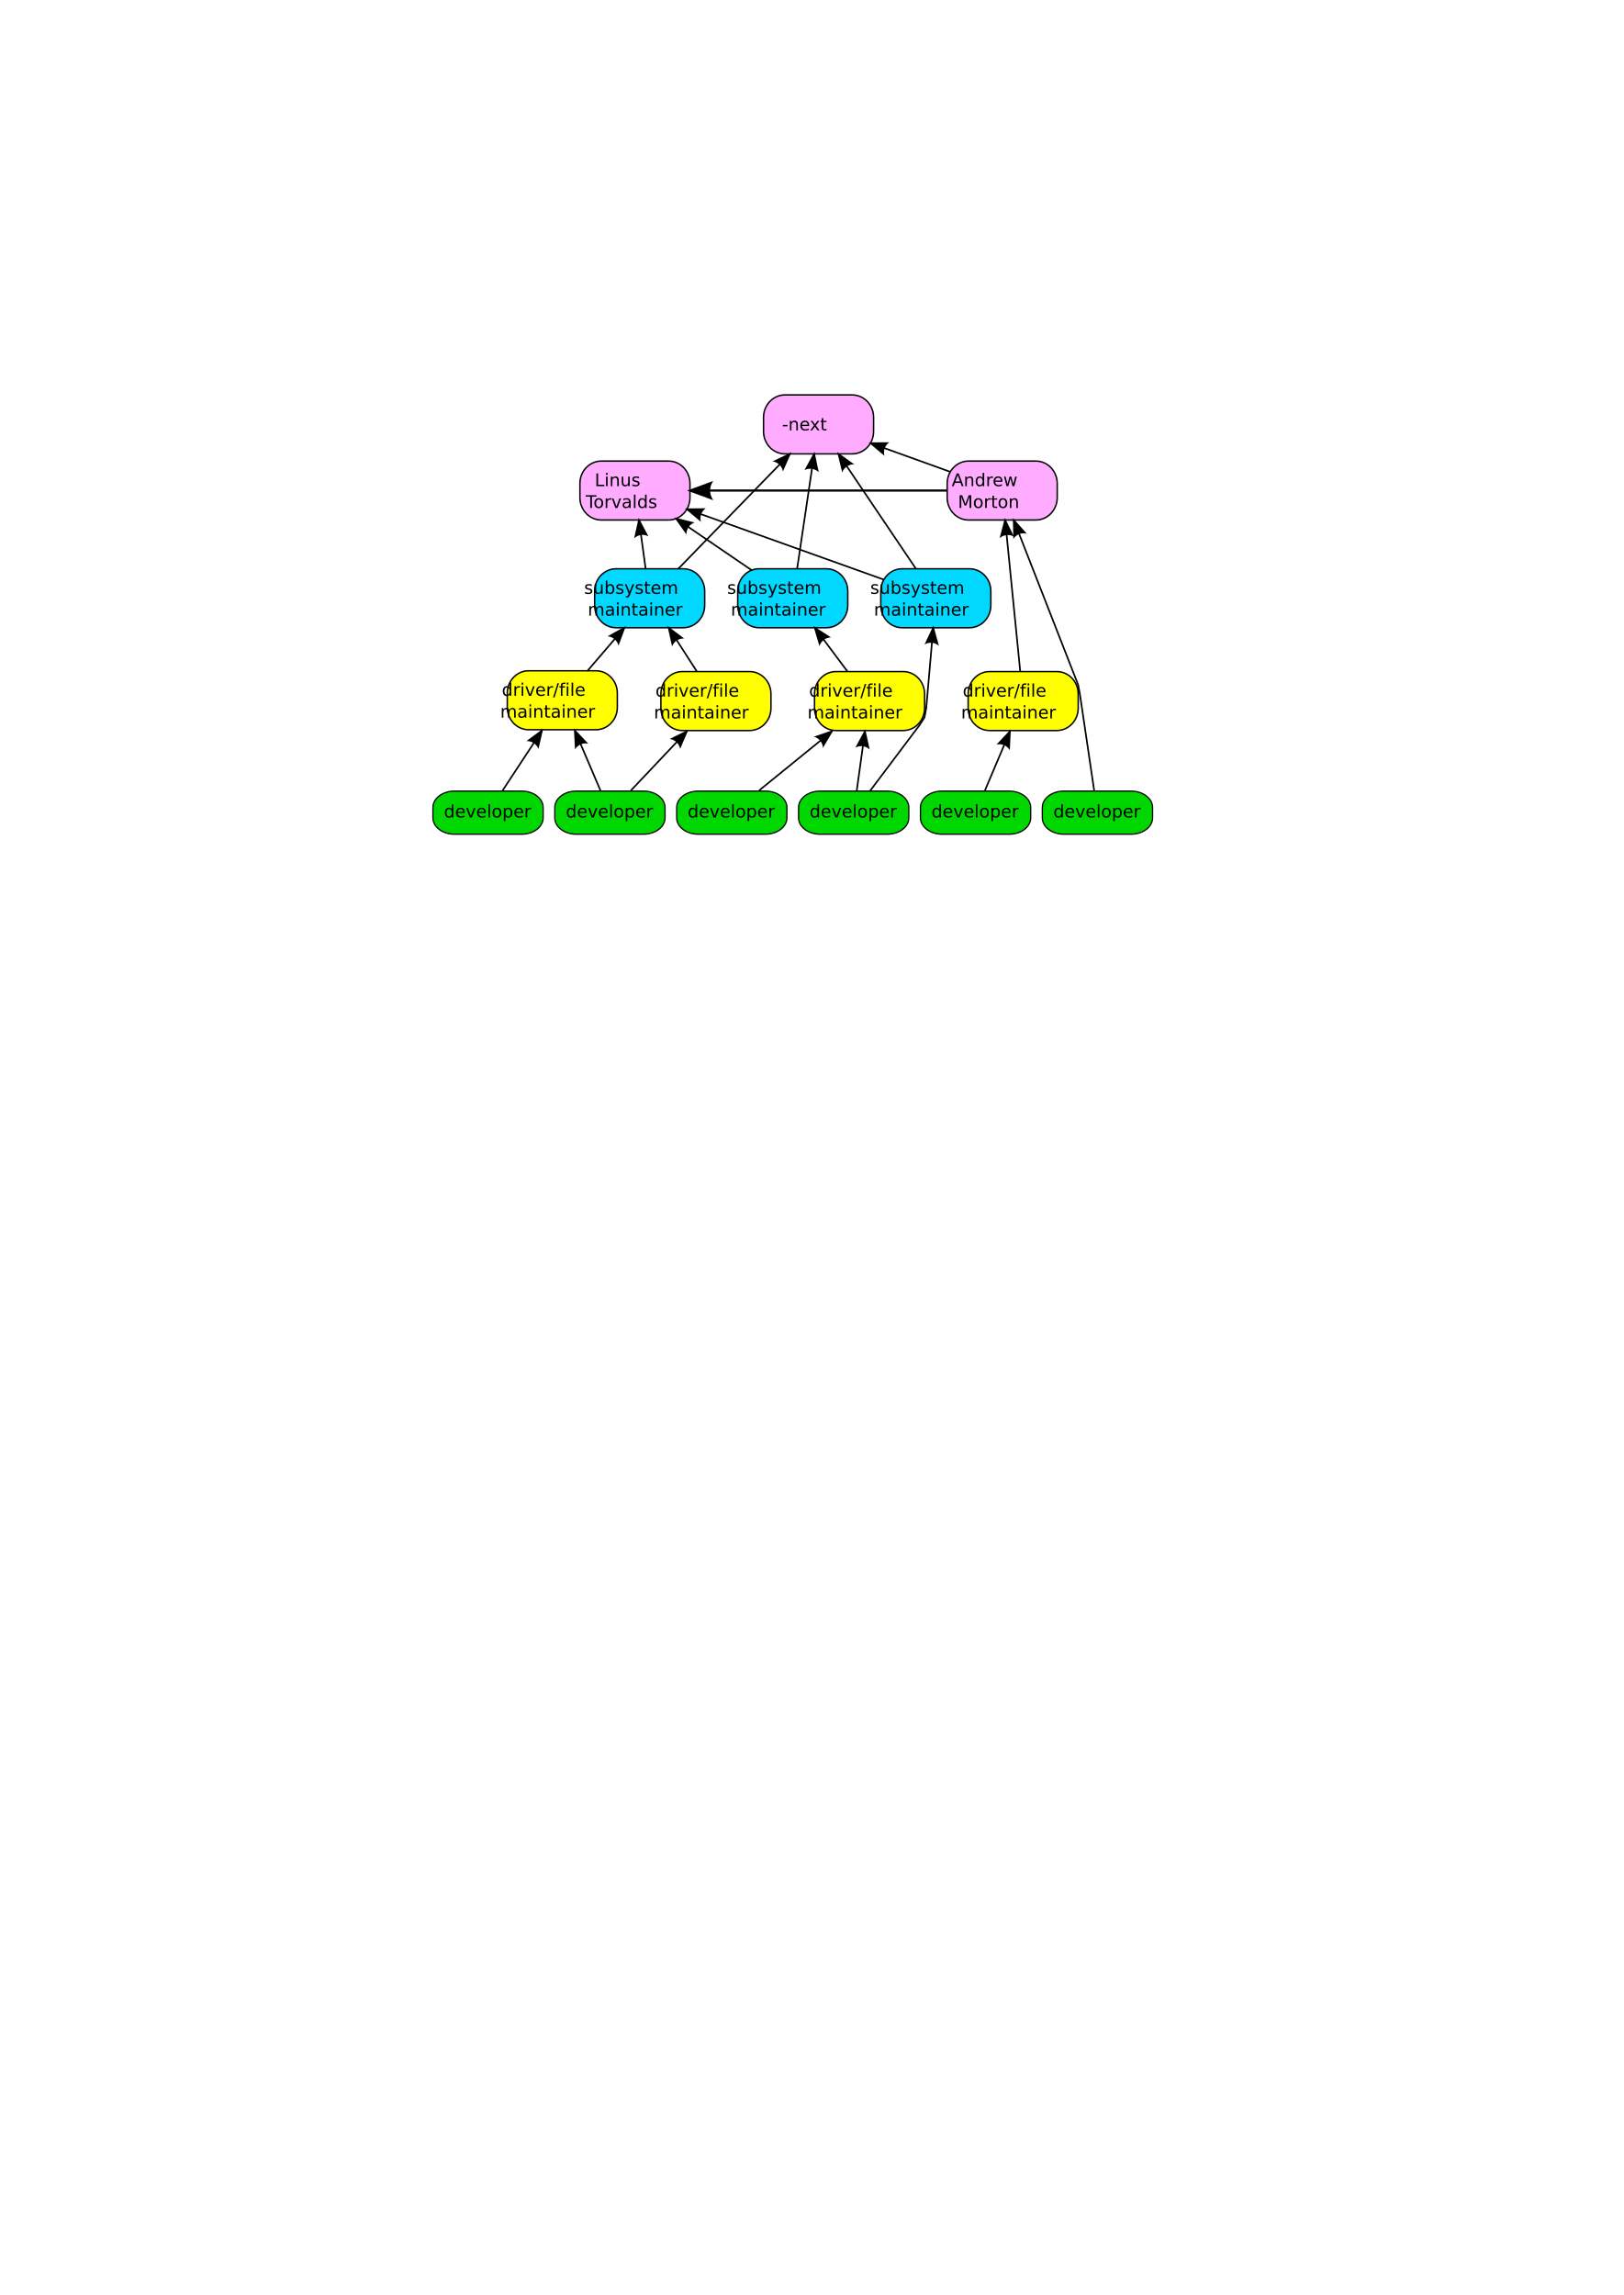
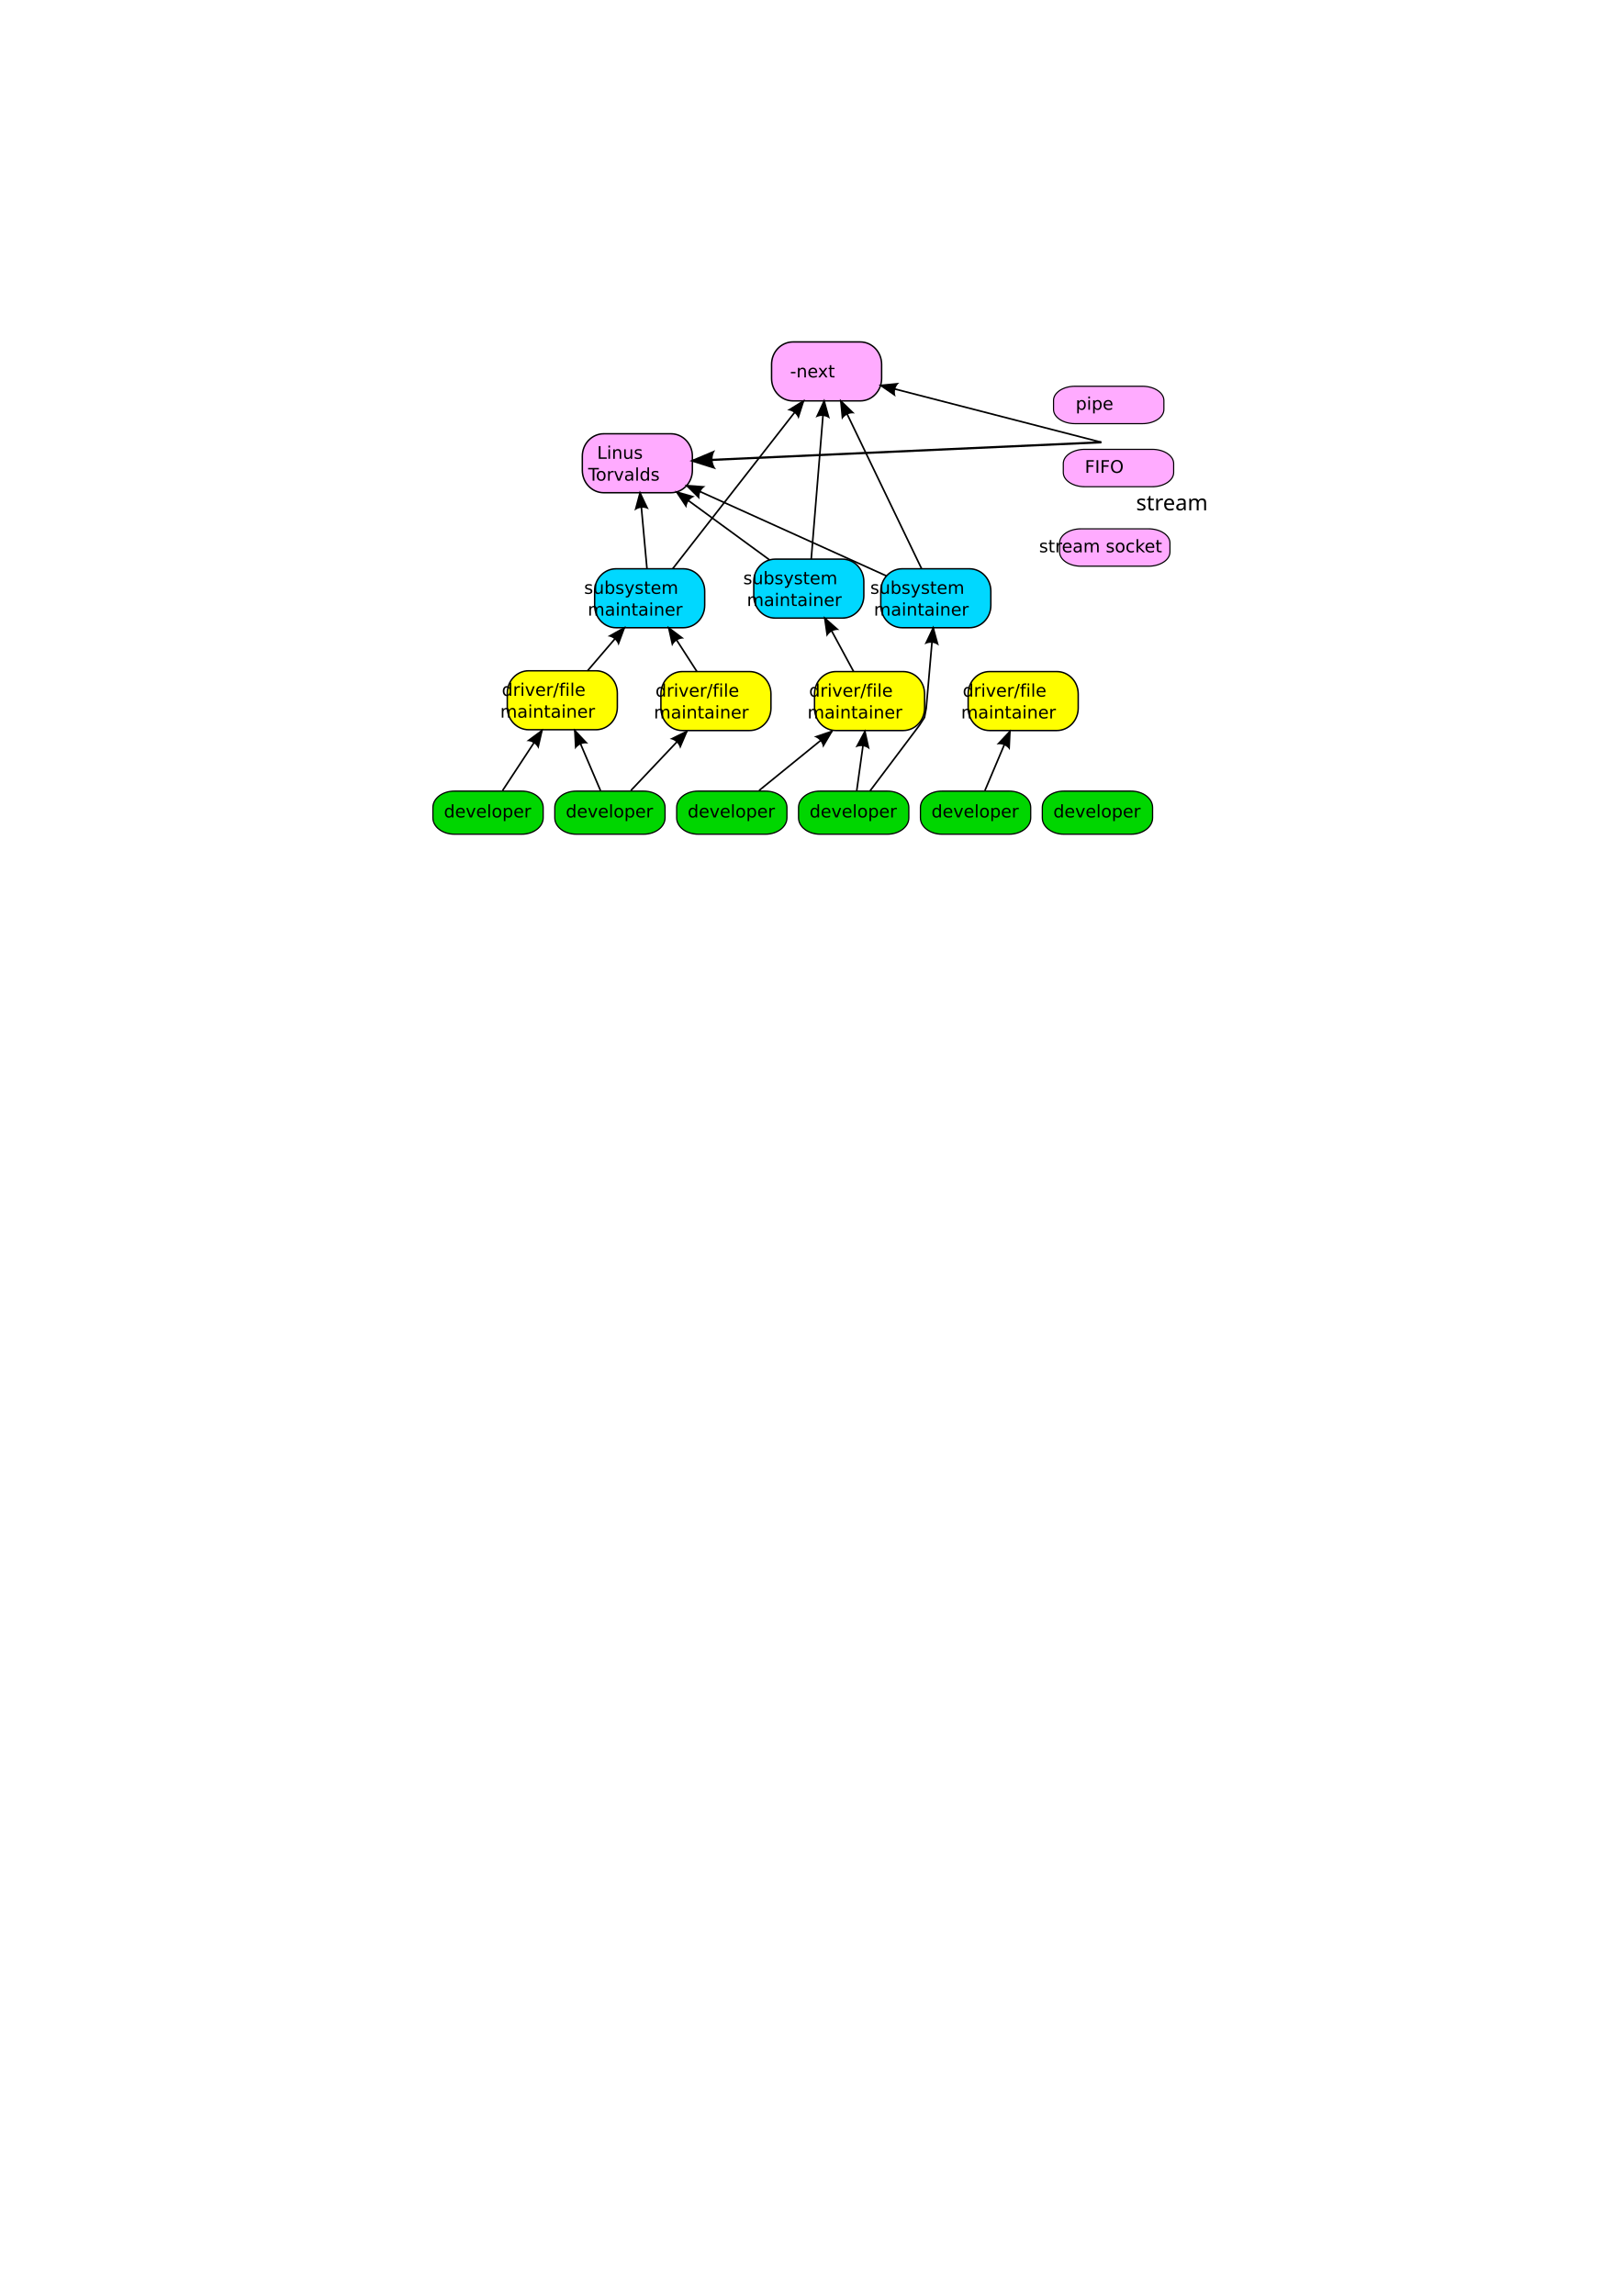
<svg xmlns="http://www.w3.org/2000/svg" width="2979.921" height="4212.992" id="svg2451" version="1.0">
  <defs id="defs2453">
    <marker orient="auto" refY="0.0" refX="0.0" id="Arrow2Lstart" style="overflow:visible">
      <path id="path4079" style="font-size:12.0;fill-rule:evenodd;stroke-width:0.625;stroke-linejoin:round" d="M 8.719,4.034 L -2.207,0.016 L 8.719,-4.002 C 6.973,-1.63 6.983,1.616 8.719,4.034 z " transform="scale(1.1) translate(1,0)" />
    </marker>
    <marker orient="auto" refY="0" refX="0" id="Arrow2Lend" style="overflow:visible">
      <path id="path3728" style="font-size:12px;fill-rule:evenodd;stroke-width:0.625;stroke-linejoin:round" d="M 8.719,4.034 L -2.207,0.016 L 8.719,-4.002 C 6.973,-1.63 6.983,1.616 8.719,4.034 z" transform="matrix(-1.1,0,0,-1.1,-1.1,0)" />
    </marker>
    <marker orient="auto" refY="0" refX="0" id="Arrow1Lstart" style="overflow:visible">
      <path id="path3707" d="M 0,0 L 5,-5 L -12.5,0 L 5,5 L 0,0 z" style="fill-rule:evenodd;stroke:#000000;stroke-width:1pt;marker-start:none" transform="matrix(0.8,0,0,0.8,10,0)" />
    </marker>
    <marker orient="auto" refY="0" refX="0" id="Arrow1Lend" style="overflow:visible">
      <path id="path3396" d="M 0,0 L 5,-5 L -12.5,0 L 5,5 L 0,0 z" style="fill-rule:evenodd;stroke:#000000;stroke-width:1pt;marker-start:none" transform="matrix(-0.8,0,0,-0.8,-10,0)" />
    </marker>
  </defs>
  <g id="layer1">
    <g id="g3643" transform="translate(1051.118,849.1944)">
      <rect ry="41.173" rx="39.284" y="383.635" x="162.074" height="108.225" width="202.034" id="rect3608" style="fill:#ffff00;fill-opacity:1;stroke:#000000;stroke-width:2.65;stroke-linejoin:round;stroke-miterlimit:4;stroke-dasharray:none;stroke-dashoffset:0;stroke-opacity:1" />
      <text id="text3610" y="429.677" x="261.653" style="font-size:28px;font-style:normal;font-weight:normal;text-align:center;text-anchor:middle;fill:#000000;fill-opacity:1;stroke:none;stroke-width:1px;stroke-linecap:butt;stroke-linejoin:miter;stroke-opacity:1;font-family:Down the Drain" xml:space="preserve">
        <tspan style="font-size:32px;font-style:normal;font-variant:normal;font-weight:normal;font-stretch:normal;text-align:center;text-anchor:middle;font-family:Bitstream Vera Sans;-inkscape-font-specification:Bitstream Vera Sans" y="429.677" x="261.653" id="tspan3612">driver/file</tspan>
        <tspan id="tspan3641" style="font-size:32px;font-style:normal;font-variant:normal;font-weight:normal;font-stretch:normal;text-align:center;text-anchor:middle;font-family:Bitstream Vera Sans;-inkscape-font-specification:Bitstream Vera Sans" y="469.677" x="261.653">maintainer</tspan>
      </text>
    </g>
    <g id="g3649" transform="translate(1333.123,849.1944)">
      <rect ry="41.173" rx="39.284" y="383.635" x="162.074" height="108.225" width="202.034" id="rect3651" style="fill:#ffff00;fill-opacity:1;stroke:#000000;stroke-width:2.65;stroke-linejoin:round;stroke-miterlimit:4;stroke-dasharray:none;stroke-dashoffset:0;stroke-opacity:1" />
      <text id="text3653" y="429.677" x="261.653" style="font-size:28px;font-style:normal;font-weight:normal;text-align:center;text-anchor:middle;fill:#000000;fill-opacity:1;stroke:none;stroke-width:1px;stroke-linecap:butt;stroke-linejoin:miter;stroke-opacity:1;font-family:Down the Drain" xml:space="preserve">
        <tspan style="font-size:32px;font-style:normal;font-variant:normal;font-weight:normal;font-stretch:normal;text-align:center;text-anchor:middle;font-family:Bitstream Vera Sans;-inkscape-font-specification:Bitstream Vera Sans" y="429.677" x="261.653" id="tspan3655">driver/file</tspan>
        <tspan id="tspan3657" style="font-size:32px;font-style:normal;font-variant:normal;font-weight:normal;font-stretch:normal;text-align:center;text-anchor:middle;font-family:Bitstream Vera Sans;-inkscape-font-specification:Bitstream Vera Sans" y="469.677" x="261.653">maintainer</tspan>
      </text>
    </g>
    <g id="g3659" transform="translate(1615.129,849.1944)">
      <rect ry="41.173" rx="39.284" y="383.635" x="162.074" height="108.225" width="202.034" id="rect3661" style="fill:#ffff00;fill-opacity:1;stroke:#000000;stroke-width:2.65;stroke-linejoin:round;stroke-miterlimit:4;stroke-dasharray:none;stroke-dashoffset:0;stroke-opacity:1" />
      <text id="text3663" y="429.677" x="261.653" style="font-size:28px;font-style:normal;font-weight:normal;text-align:center;text-anchor:middle;fill:#000000;fill-opacity:1;stroke:none;stroke-width:1px;stroke-linecap:butt;stroke-linejoin:miter;stroke-opacity:1;font-family:Down the Drain" xml:space="preserve">
        <tspan style="font-size:32px;font-style:normal;font-variant:normal;font-weight:normal;font-stretch:normal;text-align:center;text-anchor:middle;font-family:Bitstream Vera Sans;-inkscape-font-specification:Bitstream Vera Sans" y="429.677" x="261.653" id="tspan3665">driver/file</tspan>
        <tspan id="tspan3667" style="font-size:32px;font-style:normal;font-variant:normal;font-weight:normal;font-stretch:normal;text-align:center;text-anchor:middle;font-family:Bitstream Vera Sans;-inkscape-font-specification:Bitstream Vera Sans" y="469.677" x="261.653">maintainer</tspan>
      </text>
    </g>
    <g id="g3669" transform="translate(769.1123,847.7205)">
      <rect ry="41.173" rx="39.284" y="383.635" x="162.074" height="108.225" width="202.034" id="rect3671" style="fill:#ffff00;fill-opacity:1;stroke:#000000;stroke-width:2.65;stroke-linejoin:round;stroke-miterlimit:4;stroke-dasharray:none;stroke-dashoffset:0;stroke-opacity:1" />
      <text id="text3673" y="429.677" x="261.653" style="font-size:28px;font-style:normal;font-weight:normal;text-align:center;text-anchor:middle;fill:#000000;fill-opacity:1;stroke:none;stroke-width:1px;stroke-linecap:butt;stroke-linejoin:miter;stroke-opacity:1;font-family:Down the Drain" xml:space="preserve">
        <tspan style="font-size:32px;font-style:normal;font-variant:normal;font-weight:normal;font-stretch:normal;text-align:center;text-anchor:middle;font-family:Bitstream Vera Sans;-inkscape-font-specification:Bitstream Vera Sans" y="429.677" x="261.653" id="tspan3675">driver/file</tspan>
        <tspan id="tspan3677" style="font-size:32px;font-style:normal;font-variant:normal;font-weight:normal;font-stretch:normal;text-align:center;text-anchor:middle;font-family:Bitstream Vera Sans;-inkscape-font-specification:Bitstream Vera Sans" y="469.677" x="261.653">maintainer</tspan>
      </text>
    </g>
    <g id="g3467" transform="translate(733.236,1011.17)">
      <rect ry="30.103" rx="39.359" y="441.079" x="285.161" height="79.129" width="202.416" id="rect3445" style="opacity:1;fill:#00d600;fill-opacity:1;stroke:#000000;stroke-width:2.268;stroke-linejoin:round;stroke-miterlimit:4;stroke-dasharray:none;stroke-dashoffset:0;stroke-opacity:1" />
      <text id="text3439" y="489.471" x="305.377" style="font-size:28px;font-style:normal;font-weight:normal;fill:#000000;fill-opacity:1;stroke:none;stroke-width:1px;stroke-linecap:butt;stroke-linejoin:miter;stroke-opacity:1;font-family:Down the Drain" xml:space="preserve">
        <tspan style="font-size:32px;font-style:normal;font-variant:normal;font-weight:normal;font-stretch:normal;font-family:Bitstream Vera Sans;-inkscape-font-specification:Bitstream Vera Sans" y="489.471" x="305.377" id="tspan3441">developer</tspan>
      </text>
    </g>
    <g id="g3498" transform="translate(956.9736,1011.17)">
      <rect ry="30.103" rx="39.359" y="441.079" x="285.161" height="79.129" width="202.416" id="rect3500" style="opacity:1;fill:#00d600;fill-opacity:1;stroke:#000000;stroke-width:2.268;stroke-linejoin:round;stroke-miterlimit:4;stroke-dasharray:none;stroke-dashoffset:0;stroke-opacity:1" />
      <text id="text3502" y="489.471" x="305.377" style="font-size:28px;font-style:normal;font-weight:normal;fill:#000000;fill-opacity:1;stroke:none;stroke-width:1px;stroke-linecap:butt;stroke-linejoin:miter;stroke-opacity:1;font-family:Down the Drain" xml:space="preserve">
        <tspan style="font-size:32px;font-style:normal;font-variant:normal;font-weight:normal;font-stretch:normal;font-family:Bitstream Vera Sans;-inkscape-font-specification:Bitstream Vera Sans" y="489.471" x="305.377" id="tspan3504">developer</tspan>
      </text>
    </g>
    <g id="g3506" transform="translate(1180.711,1011.17)">
      <rect ry="30.103" rx="39.359" y="441.079" x="285.161" height="79.129" width="202.416" id="rect3508" style="opacity:1;fill:#00d600;fill-opacity:1;stroke:#000000;stroke-width:2.268;stroke-linejoin:round;stroke-miterlimit:4;stroke-dasharray:none;stroke-dashoffset:0;stroke-opacity:1" />
      <text id="text3510" y="489.471" x="305.377" style="font-size:28px;font-style:normal;font-weight:normal;fill:#000000;fill-opacity:1;stroke:none;stroke-width:1px;stroke-linecap:butt;stroke-linejoin:miter;stroke-opacity:1;font-family:Down the Drain" xml:space="preserve">
        <tspan style="font-size:32px;font-style:normal;font-variant:normal;font-weight:normal;font-stretch:normal;font-family:Bitstream Vera Sans;-inkscape-font-specification:Bitstream Vera Sans" y="489.471" x="305.377" id="tspan3512">developer</tspan>
      </text>
    </g>
    <g id="g3514" transform="translate(1404.448,1011.17)">
      <rect ry="30.103" rx="39.359" y="441.079" x="285.161" height="79.129" width="202.416" id="rect3516" style="opacity:1;fill:#00d600;fill-opacity:1;stroke:#000000;stroke-width:2.268;stroke-linejoin:round;stroke-miterlimit:4;stroke-dasharray:none;stroke-dashoffset:0;stroke-opacity:1" />
      <text id="text3518" y="489.471" x="305.377" style="font-size:28px;font-style:normal;font-weight:normal;fill:#000000;fill-opacity:1;stroke:none;stroke-width:1px;stroke-linecap:butt;stroke-linejoin:miter;stroke-opacity:1;font-family:Down the Drain" xml:space="preserve">
        <tspan style="font-size:32px;font-style:normal;font-variant:normal;font-weight:normal;font-stretch:normal;font-family:Bitstream Vera Sans;-inkscape-font-specification:Bitstream Vera Sans" y="489.471" x="305.377" id="tspan3520">developer</tspan>
      </text>
    </g>
    <g id="g3522" transform="translate(1628.186,1011.17)">
      <rect ry="30.103" rx="39.359" y="441.079" x="285.161" height="79.129" width="202.416" id="rect3524" style="opacity:1;fill:#00d600;fill-opacity:1;stroke:#000000;stroke-width:2.268;stroke-linejoin:round;stroke-miterlimit:4;stroke-dasharray:none;stroke-dashoffset:0;stroke-opacity:1" />
      <text id="text3526" y="489.471" x="305.377" style="font-size:28px;font-style:normal;font-weight:normal;fill:#000000;fill-opacity:1;stroke:none;stroke-width:1px;stroke-linecap:butt;stroke-linejoin:miter;stroke-opacity:1;font-family:Down the Drain" xml:space="preserve">
        <tspan style="font-size:32px;font-style:normal;font-variant:normal;font-weight:normal;font-stretch:normal;font-family:Bitstream Vera Sans;-inkscape-font-specification:Bitstream Vera Sans" y="489.471" x="305.377" id="tspan3528">developer</tspan>
      </text>
    </g>
    <g id="g3530" transform="translate(509.4986,1011.17)">
      <rect ry="30.103" rx="39.359" y="441.079" x="285.161" height="79.129" width="202.416" id="rect3532" style="opacity:1;fill:#00d600;fill-opacity:1;stroke:#000000;stroke-width:2.268;stroke-linejoin:round;stroke-miterlimit:4;stroke-dasharray:none;stroke-dashoffset:0;stroke-opacity:1" />
      <text id="text3534" y="489.471" x="305.377" style="font-size:28px;font-style:normal;font-weight:normal;fill:#000000;fill-opacity:1;stroke:none;stroke-width:1px;stroke-linecap:butt;stroke-linejoin:miter;stroke-opacity:1;font-family:Down the Drain" xml:space="preserve">
        <tspan style="font-size:32px;font-style:normal;font-variant:normal;font-weight:normal;font-stretch:normal;font-family:Bitstream Vera Sans;-inkscape-font-specification:Bitstream Vera Sans" y="489.471" x="305.377" id="tspan3536">developer</tspan>
      </text>
    </g>
    <path style="fill:none;stroke:#000000;stroke-width:3;stroke-linecap:butt;stroke-linejoin:miter;stroke-miterlimit:4;stroke-opacity:1;stroke-dasharray:none;marker-end:url(#Arrow2Lend)" d="m 922.612,1451.115 72.423,-110.209" id="path6708" />
    <path style="fill:none;stroke:#000000;stroke-width:3;stroke-linecap:butt;stroke-linejoin:miter;stroke-miterlimit:4;stroke-opacity:1;stroke-dasharray:none;marker-end:url(#Arrow2Lend)" d="m 1102.221,1451.115 -47.075,-110.209" id="path7237" />
    <path style="fill:none;stroke:#000000;stroke-width:3;stroke-linecap:butt;stroke-linejoin:miter;stroke-miterlimit:4;stroke-opacity:1;stroke-dasharray:none;marker-end:url(#Arrow2Lend)" d="m 1158.118,1451.115 102.894,-108.735" id="path7239" />
    <path style="fill:none;stroke:#000000;stroke-width:3;stroke-linecap:butt;stroke-linejoin:miter;stroke-miterlimit:4;stroke-opacity:1;stroke-dasharray:none;marker-end:url(#Arrow2Lend)" d="m 1572.721,1451.115 15.072,-108.735" id="path7241" />
    <path style="fill:none;stroke:#000000;stroke-width:3;stroke-linecap:butt;stroke-linejoin:miter;stroke-miterlimit:4;stroke-opacity:1;stroke-dasharray:none;marker-end:url(#Arrow2Lend)" d="m 1393.43,1451.115 133.82,-108.735" id="path7243" />
    <path style="fill:none;stroke:#000000;stroke-width:3;stroke-linecap:butt;stroke-linejoin:miter;stroke-miterlimit:4;stroke-opacity:1;stroke-dasharray:none;marker-end:url(#Arrow2Lend)" d="m 1808.034,1451.115 45.997,-108.735" id="path7247" />
    <g id="g10954" transform="translate(1586.529,827.5086)">
      <rect ry="41.173" rx="39.284" y="216.598" x="30.301" height="108.225" width="202.034" id="rect10942" style="fill:#00d8ff;fill-opacity:1;stroke:#000000;stroke-width:2.65;stroke-linejoin:round;stroke-miterlimit:4;stroke-dasharray:none;stroke-dashoffset:0;stroke-opacity:1" />
      <text id="text10944" y="262.64" x="130.169" style="font-size:28px;font-style:normal;font-weight:normal;text-align:center;text-anchor:middle;fill:#000000;fill-opacity:1;stroke:none;stroke-width:1px;stroke-linecap:butt;stroke-linejoin:miter;stroke-opacity:1;font-family:Down the Drain" xml:space="preserve">
        <tspan style="font-size:32px;font-style:normal;font-variant:normal;font-weight:normal;font-stretch:normal;text-align:center;text-anchor:middle;fill:#000000;fill-opacity:1;font-family:Bitstream Vera Sans;-inkscape-font-specification:Bitstream Vera Sans" y="262.64" x="130.169" id="tspan10946">subsystem</tspan>
        <tspan id="tspan10948" style="font-size:32px;font-style:normal;font-variant:normal;font-weight:normal;font-stretch:normal;text-align:center;text-anchor:middle;fill:#000000;fill-opacity:1;font-family:Bitstream Vera Sans;-inkscape-font-specification:Bitstream Vera Sans" y="302.64" x="130.169">maintainer</tspan>
      </text>
    </g>
-     <g id="g10960" transform="translate(1323.894,827.5086)">
-       <rect ry="41.173" rx="39.284" y="216.598" x="30.301" height="108.225" width="202.034" id="rect10962" style="fill:#00d8ff;fill-opacity:1;stroke:#000000;stroke-width:2.65;stroke-linejoin:round;stroke-miterlimit:4;stroke-dasharray:none;stroke-dashoffset:0;stroke-opacity:1" />
-       <text id="text10964" y="262.64" x="130.169" style="font-size:28px;font-style:normal;font-weight:normal;text-align:center;text-anchor:middle;fill:#000000;fill-opacity:1;stroke:none;stroke-width:1px;stroke-linecap:butt;stroke-linejoin:miter;stroke-opacity:1;font-family:Down the Drain" xml:space="preserve">
+     <g id="g10960" transform="translate(1353.372,809.8219)">
+       <rect ry="41.173" rx="39.284" y="216.598" x="30.301" height="108.225" width="202.034" id="rect10962" style="fill:#00d8ff;fill-opacity:1;stroke:#000000;stroke-width:2.65;stroke-linejoin:round;stroke-miterlimit:4;stroke-opacity:1;stroke-dasharray:none;stroke-dashoffset:0" />
+       <text id="text10964" y="262.64" x="130.169" style="font-size:28px;font-style:normal;font-weight:normal;text-align:center;text-anchor:middle;fill:#000000;fill-opacity:1;stroke:none;font-family:Down the Drain" xml:space="preserve">
        <tspan style="font-size:32px;font-style:normal;font-variant:normal;font-weight:normal;font-stretch:normal;text-align:center;text-anchor:middle;fill:#000000;fill-opacity:1;font-family:Bitstream Vera Sans;-inkscape-font-specification:Bitstream Vera Sans" y="262.64" x="130.169" id="tspan10966">subsystem</tspan>
        <tspan id="tspan10968" style="font-size:32px;font-style:normal;font-variant:normal;font-weight:normal;font-stretch:normal;text-align:center;text-anchor:middle;fill:#000000;fill-opacity:1;font-family:Bitstream Vera Sans;-inkscape-font-specification:Bitstream Vera Sans" y="302.64" x="130.169">maintainer</tspan>
      </text>
    </g>
    <g id="g10970" transform="translate(1061.259,827.5086)">
      <rect ry="41.173" rx="39.284" y="216.598" x="30.301" height="108.225" width="202.034" id="rect10972" style="fill:#00d8ff;fill-opacity:1;stroke:#000000;stroke-width:2.65;stroke-linejoin:round;stroke-miterlimit:4;stroke-dasharray:none;stroke-dashoffset:0;stroke-opacity:1" />
      <text id="text10974" y="262.64" x="130.169" style="font-size:28px;font-style:normal;font-weight:normal;text-align:center;text-anchor:middle;fill:#000000;fill-opacity:1;stroke:none;stroke-width:1px;stroke-linecap:butt;stroke-linejoin:miter;stroke-opacity:1;font-family:Down the Drain" xml:space="preserve">
        <tspan style="font-size:32px;font-style:normal;font-variant:normal;font-weight:normal;font-stretch:normal;text-align:center;text-anchor:middle;fill:#000000;fill-opacity:1;font-family:Bitstream Vera Sans;-inkscape-font-specification:Bitstream Vera Sans" y="262.64" x="130.169" id="tspan10976">subsystem</tspan>
        <tspan id="tspan10978" style="font-size:32px;font-style:normal;font-variant:normal;font-weight:normal;font-stretch:normal;text-align:center;text-anchor:middle;fill:#000000;fill-opacity:1;font-family:Bitstream Vera Sans;-inkscape-font-specification:Bitstream Vera Sans" y="302.64" x="130.169">maintainer</tspan>
      </text>
    </g>
    <flowRoot xml:space="preserve" id="flowRoot11091" style="font-size:28px;font-style:normal;font-weight:normal;fill:#000000;fill-opacity:1;stroke:none;stroke-width:1px;stroke-linecap:butt;stroke-linejoin:miter;stroke-opacity:1;font-family:Down the Drain">
      <flowRegion id="flowRegion11093">
        <rect id="rect11095" width="298.07" height="170.921" x="-414.797" y="114.38" />
      </flowRegion>
      <flowPara id="flowPara11097" />
    </flowRoot>
-     <g id="g11109" transform="translate(971.6902,886.1719)">
-       <rect ry="41.173" rx="39.284" y="-39.784" x="92.833" height="108.225" width="202.034" id="rect11063" style="fill:#ffabff;fill-opacity:1;stroke:#000000;stroke-width:2.65;stroke-linejoin:round;stroke-miterlimit:4;stroke-dasharray:none;stroke-dashoffset:0;stroke-opacity:1" />
-       <text id="text11065" y="6.258" x="194.686" style="font-size:28px;font-style:normal;font-weight:normal;text-align:center;text-anchor:middle;fill:#000000;fill-opacity:1;stroke:none;stroke-width:1px;stroke-linecap:butt;stroke-linejoin:miter;stroke-opacity:1;font-family:Down the Drain" xml:space="preserve">
+     <g id="g11109" transform="translate(976.1119,836.0594)">
+       <rect ry="41.173" rx="39.284" y="-39.784" x="92.833" height="108.225" width="202.034" id="rect11063" style="fill:#ffabff;fill-opacity:1;stroke:#000000;stroke-width:2.65;stroke-linejoin:round;stroke-miterlimit:4;stroke-opacity:1;stroke-dasharray:none;stroke-dashoffset:0" />
+       <text id="text11065" y="6.258" x="194.686" style="font-size:28px;font-style:normal;font-weight:normal;text-align:center;text-anchor:middle;fill:#000000;fill-opacity:1;stroke:none;font-family:Down the Drain" xml:space="preserve">
        <tspan id="tspan11069" style="font-size:32px;font-style:normal;font-variant:normal;font-weight:normal;font-stretch:normal;text-align:center;text-anchor:middle;fill:#000000;fill-opacity:1;font-family:Bitstream Vera Sans;-inkscape-font-specification:Bitstream Vera Sans" y="6.258" x="194.686">Linus</tspan>
        <tspan id="tspan11077" style="font-size:32px;font-style:normal;font-variant:normal;font-weight:normal;font-stretch:normal;text-align:center;text-anchor:middle;fill:#000000;fill-opacity:1;font-family:Bitstream Vera Sans;-inkscape-font-specification:Bitstream Vera Sans" y="46.258" x="194.686">Torvalds</tspan>
      </text>
    </g>
-     <g id="g11115" transform="translate(2098.157,706.9131)">
-       <rect ry="41.173" rx="39.284" y="139.475" x="-359.483" height="108.225" width="202.034" id="rect11079" style="fill:#ffabff;fill-opacity:1;stroke:#000000;stroke-width:2.65;stroke-linejoin:round;stroke-miterlimit:4;stroke-dasharray:none;stroke-dashoffset:0;stroke-opacity:1" />
-       <text id="text11081" y="185.517" x="-257.911" style="font-size:28px;font-style:normal;font-weight:normal;text-align:center;text-anchor:middle;fill:#000000;fill-opacity:1;stroke:none;stroke-width:1px;stroke-linecap:butt;stroke-linejoin:miter;stroke-opacity:1;font-family:Down the Drain" xml:space="preserve">
-         <tspan id="tspan11083" style="font-size:32px;font-style:normal;font-variant:normal;font-weight:normal;font-stretch:normal;text-align:center;text-anchor:middle;fill:#000000;fill-opacity:1;font-family:Bitstream Vera Sans;-inkscape-font-specification:Bitstream Vera Sans" y="185.517" x="-257.911">Andrew</tspan>
-         <tspan id="tspan11087" style="font-size:32px;font-style:normal;font-variant:normal;font-weight:normal;font-stretch:normal;text-align:center;text-anchor:middle;fill:#000000;fill-opacity:1;font-family:Bitstream Vera Sans;-inkscape-font-specification:Bitstream Vera Sans" y="225.517" x="-257.911">Morton</tspan>
+     <g id="g4161">
+       <rect ry="26.112" rx="39.389" y="709.06" x="1933.928" height="68.637" width="202.571" id="rect11079" style="fill:#ffabff;fill-opacity:1;stroke:#000000;stroke-width:2.113;stroke-linejoin:round;stroke-miterlimit:4;stroke-opacity:1;stroke-dasharray:none;stroke-dashoffset:0" />
+       <text id="text11081" y="752.207" x="2034.612" style="font-size:28px;font-style:normal;font-weight:normal;text-align:center;text-anchor:middle;fill:#000000;fill-opacity:1;stroke:none;font-family:Down the Drain" xml:space="preserve">
+         <tspan id="tspan11087" style="font-size:32px;font-style:normal;font-variant:normal;font-weight:normal;font-stretch:normal;text-align:center;text-anchor:middle;fill:#000000;fill-opacity:1;font-family:Bitstream Vera Sans;-inkscape-font-specification:Bitstream Vera Sans" y="752.207" x="2034.612">pipe</tspan>
      </text>
    </g>
-     <g id="g11121" transform="translate(2098.755,518.7998)">
-       <rect ry="41.173" rx="39.284" y="206.176" x="-697.157" height="108.225" width="202.034" id="rect11099" style="fill:#ffabff;fill-opacity:1;stroke:#000000;stroke-width:2.65;stroke-linejoin:round;stroke-miterlimit:4;stroke-dasharray:none;stroke-dashoffset:0;stroke-opacity:1" />
-       <text id="text11101" y="271.296" x="-596.53" style="font-size:28px;font-style:normal;font-weight:normal;text-align:center;text-anchor:middle;fill:#000000;fill-opacity:1;stroke:none;stroke-width:1px;stroke-linecap:butt;stroke-linejoin:miter;stroke-opacity:1;font-family:Down the Drain" xml:space="preserve">
+     <g id="g11121" transform="translate(2113.494,421.5226)">
+       <rect ry="41.173" rx="39.284" y="206.176" x="-697.157" height="108.225" width="202.034" id="rect11099" style="fill:#ffabff;fill-opacity:1;stroke:#000000;stroke-width:2.65;stroke-linejoin:round;stroke-miterlimit:4;stroke-opacity:1;stroke-dasharray:none;stroke-dashoffset:0" />
+       <text id="text11101" y="271.296" x="-596.53" style="font-size:28px;font-style:normal;font-weight:normal;text-align:center;text-anchor:middle;fill:#000000;fill-opacity:1;stroke:none;font-family:Down the Drain" xml:space="preserve">
        <tspan id="tspan11105" style="font-size:32px;font-style:normal;font-variant:normal;font-weight:normal;font-stretch:normal;text-align:center;text-anchor:middle;fill:#000000;fill-opacity:1;font-family:Bitstream Vera Sans;-inkscape-font-specification:Bitstream Vera Sans" y="271.296" x="-596.53">-next</tspan>
      </text>
    </g>
    <path style="fill:none;stroke:#000000;stroke-width:3;stroke-linecap:butt;stroke-linejoin:miter;stroke-miterlimit:4;stroke-opacity:1;stroke-dasharray:none;marker-end:url(#Arrow2Lend)" d="m 1078.549,1231.355 67.682,-79.024" id="path11146" />
    <path style="fill:none;stroke:#000000;stroke-width:3;stroke-linecap:butt;stroke-linejoin:miter;stroke-miterlimit:4;stroke-opacity:1;stroke-dasharray:none;marker-end:url(#Arrow2Lend)" d="m 1279.333,1232.829 -51.881,-80.498" id="path11148" />
-     <path style="fill:none;stroke:#000000;stroke-width:3;stroke-linecap:butt;stroke-linejoin:miter;stroke-miterlimit:4;stroke-opacity:1;stroke-dasharray:none;marker-end:url(#Arrow2Lend)" d="m 1555.784,1232.829 -60.143,-80.498" id="path11150" />
-     <path style="fill:none;stroke:#000000;stroke-width:3;stroke-linecap:butt;stroke-linejoin:miter;stroke-miterlimit:4;stroke-opacity:1;stroke-dasharray:none;marker-end:url(#Arrow2Lend)" d="M 1872.825,1232.829 1845.086,954.613" id="path11152" />
-     <path style="fill:none;stroke:#000000;stroke-width:3;stroke-linecap:butt;stroke-linejoin:miter;stroke-miterlimit:4;stroke-opacity:1;stroke-dasharray:none;marker-end:url(#Arrow2Lend)" d="m 2008.692,1452.249 -26.456,-178.532 -3.24,-16.905 -118.149,-302.199" id="path11183" />
+     <path style="fill:none;stroke:#000000;stroke-width:3;stroke-linecap:butt;stroke-linejoin:miter;stroke-miterlimit:4;stroke-opacity:1;stroke-dasharray:none;marker-end:url(#Arrow2Lend)" d="m 1566.977,1232.829 -53.05,-98.184" id="path11150" />
    <path style="fill:none;stroke:#000000;stroke-width:3;stroke-linecap:butt;stroke-linejoin:miter;stroke-miterlimit:4;stroke-opacity:1;stroke-dasharray:none;marker-end:url(#Arrow2Lend)" d="m 1596.844,1452.249 91.114,-121.114 9.033,-14.064 3.24,-16.905 12.895,-147.835" id="path12239" />
-     <path style="fill:none;stroke:#000000;stroke-width:3;stroke-linecap:butt;stroke-linejoin:miter;stroke-miterlimit:4;stroke-opacity:1;stroke-dasharray:none;marker-end:url(#Arrow2Lend)" d="m 1185.177,1044.107 -12.238,-89.494" id="path14349" />
-     <path style="fill:none;stroke:#000000;stroke-width:3;stroke-linecap:butt;stroke-linejoin:miter;stroke-miterlimit:4;stroke-opacity:1;stroke-dasharray:none;marker-end:url(#Arrow2Lend)" d="M 1245.147,1044.107 1450.045,833.201" id="path14351" />
-     <path style="fill:none;stroke:#000000;stroke-width:3;stroke-linecap:butt;stroke-linejoin:miter;stroke-miterlimit:4;stroke-opacity:1;stroke-dasharray:none;marker-end:url(#Arrow2Lend)" d="m 1463.249,1044.107 31.328,-210.906" id="path14353" />
-     <path style="fill:none;stroke:#000000;stroke-width:3;stroke-linecap:butt;stroke-linejoin:miter;stroke-miterlimit:4;stroke-opacity:1;stroke-dasharray:none;marker-end:url(#Arrow2Lend)" d="m 1379.713,1046.687 -138.674,-94.653" id="path14355" />
-     <path style="fill:none;stroke:#000000;stroke-width:3;stroke-linecap:butt;stroke-linejoin:miter;stroke-miterlimit:4;stroke-opacity:1;stroke-dasharray:none;marker-end:url(#Arrow2Lend)" d="M 1681.351,1044.107 1539.111,833.201" id="path14357" />
-     <path style="fill:none;stroke:#000000;stroke-width:3;stroke-linecap:butt;stroke-linejoin:miter;stroke-miterlimit:4;stroke-opacity:1;stroke-dasharray:none;marker-end:url(#Arrow2Lend)" d="M 1622.411,1064.054 1260.975,934.665" id="path14359" />
-     <path style="fill:none;stroke:#000000;stroke-width:3;stroke-linecap:butt;stroke-linejoin:miter;stroke-miterlimit:4;stroke-opacity:1;stroke-dasharray:none;marker-start:url(#Arrow2Lstart);marker-end:none" d="m 1597.95,813.427 146.406,52.735" id="path14363" />
-     <path style="fill:none;stroke:#000000;stroke-width:4;stroke-linecap:butt;stroke-linejoin:miter;stroke-miterlimit:4;stroke-opacity:1;stroke-dasharray:none;marker-end:url(#Arrow2Lend)" d="m 1738.674,900.501 -472.118,0" id="path14365" />
+     <path style="fill:none;stroke:#000000;stroke-width:3;stroke-linecap:butt;stroke-linejoin:miter;stroke-miterlimit:4;stroke-opacity:1;stroke-dasharray:none;marker-end:url(#Arrow2Lend)" d="M 1187.639,1044.107 1174.899,904.501" id="path14349" />
+     <path style="fill:none;stroke:#000000;stroke-width:3;stroke-linecap:butt;stroke-linejoin:miter;stroke-miterlimit:4;stroke-opacity:1;stroke-dasharray:none;marker-end:url(#Arrow2Lend)" d="m 1234.781,1044.107 240.368,-308.183" id="path14351" />
+     <path style="fill:none;stroke:#000000;stroke-width:3;stroke-linecap:butt;stroke-linejoin:miter;stroke-miterlimit:4;stroke-opacity:1;stroke-dasharray:none;marker-end:url(#Arrow2Lend)" d="m 1489.122,1026.42 23.799,-290.496" id="path14353" />
+     <path style="fill:none;stroke:#000000;stroke-width:3;stroke-linecap:butt;stroke-linejoin:miter;stroke-miterlimit:4;stroke-opacity:1;stroke-dasharray:none;marker-end:url(#Arrow2Lend)" d="M 1412.637,1027.844 1242.014,903.077" id="path14355" />
+     <path style="fill:none;stroke:#000000;stroke-width:3;stroke-linecap:butt;stroke-linejoin:miter;stroke-miterlimit:4;stroke-opacity:1;stroke-dasharray:none;marker-end:url(#Arrow2Lend)" d="M 1691.792,1044.107 1543.409,735.924" id="path14357" />
+     <path style="fill:none;stroke:#000000;stroke-width:3;stroke-linecap:butt;stroke-linejoin:miter;stroke-miterlimit:4;stroke-opacity:1;stroke-dasharray:none;marker-end:url(#Arrow2Lend)" d="M 1627.285,1057.255 1260.522,891.353" id="path14359" />
+     <path style="fill:none;stroke:#000000;stroke-width:3;stroke-linecap:butt;stroke-linejoin:miter;stroke-miterlimit:4;stroke-opacity:1;stroke-dasharray:none;marker-start:url(#Arrow2Lstart);marker-end:none" d="M 1616.501,707.387 2021.665,811.903" id="path14363" />
+     <path style="fill:none;stroke:#000000;stroke-width:4;stroke-linecap:butt;stroke-linejoin:miter;stroke-miterlimit:4;stroke-opacity:1;stroke-dasharray:none;marker-end:url(#Arrow2Lend)" d="m 2021.665,811.903 -750.687,33.92" id="path14365" />
+     <g transform="translate(17.92491,115.8067)" id="g4161-6">
+       <rect ry="26.112" rx="39.389" y="709.06" x="1933.928" height="68.637" width="202.571" id="rect11079-7" style="fill:#ffabff;fill-opacity:1;stroke:#000000;stroke-width:2.113;stroke-linejoin:round;stroke-miterlimit:4;stroke-opacity:1;stroke-dasharray:none;stroke-dashoffset:0" />
+       <text id="text11081-5" y="752.207" x="2034.612" style="font-size:28px;font-style:normal;font-weight:normal;text-align:center;text-anchor:middle;fill:#000000;fill-opacity:1;stroke:none;font-family:Down the Drain" xml:space="preserve">
+         <tspan id="tspan11087-0" style="font-size:32px;font-style:normal;font-variant:normal;font-weight:normal;font-stretch:normal;text-align:center;text-anchor:middle;fill:#000000;fill-opacity:1;font-family:Bitstream Vera Sans;-inkscape-font-specification:Bitstream Vera Sans" y="752.207" x="2034.612">FIFO</tspan>
+       </text>
+     </g>
+     <text xml:space="preserve" style="font-size:40px;font-style:normal;font-weight:normal;line-height:125%;letter-spacing:0px;word-spacing:0px;fill:#000000;fill-opacity:1;stroke:none;font-family:Sans" x="2085.447" y="936.829" id="text4206">
+       <tspan id="tspan4208" x="2085.447" y="936.829">stream</tspan>
+     </text>
+     <g transform="translate(11.1506,261.715)" id="g4161-6-2">
+       <rect ry="26.112" rx="39.389" y="709.06" x="1933.928" height="68.637" width="202.571" id="rect11079-7-4" style="fill:#ffabff;fill-opacity:1;stroke:#000000;stroke-width:2.113;stroke-linejoin:round;stroke-miterlimit:4;stroke-opacity:1;stroke-dasharray:none;stroke-dashoffset:0" />
+       <text id="text11081-5-7" y="752.207" x="2034.612" style="font-size:28px;font-style:normal;font-weight:normal;text-align:center;text-anchor:middle;fill:#000000;fill-opacity:1;stroke:none;font-family:Down the Drain" xml:space="preserve">
+         <tspan id="tspan11087-0-1" style="font-size:32px;font-style:normal;font-variant:normal;font-weight:normal;font-stretch:normal;text-align:center;text-anchor:middle;fill:#000000;fill-opacity:1;font-family:Bitstream Vera Sans;-inkscape-font-specification:Bitstream Vera Sans" y="752.207" x="2034.612">stream socket</tspan>
+       </text>
+     </g>
  </g>
</svg>
